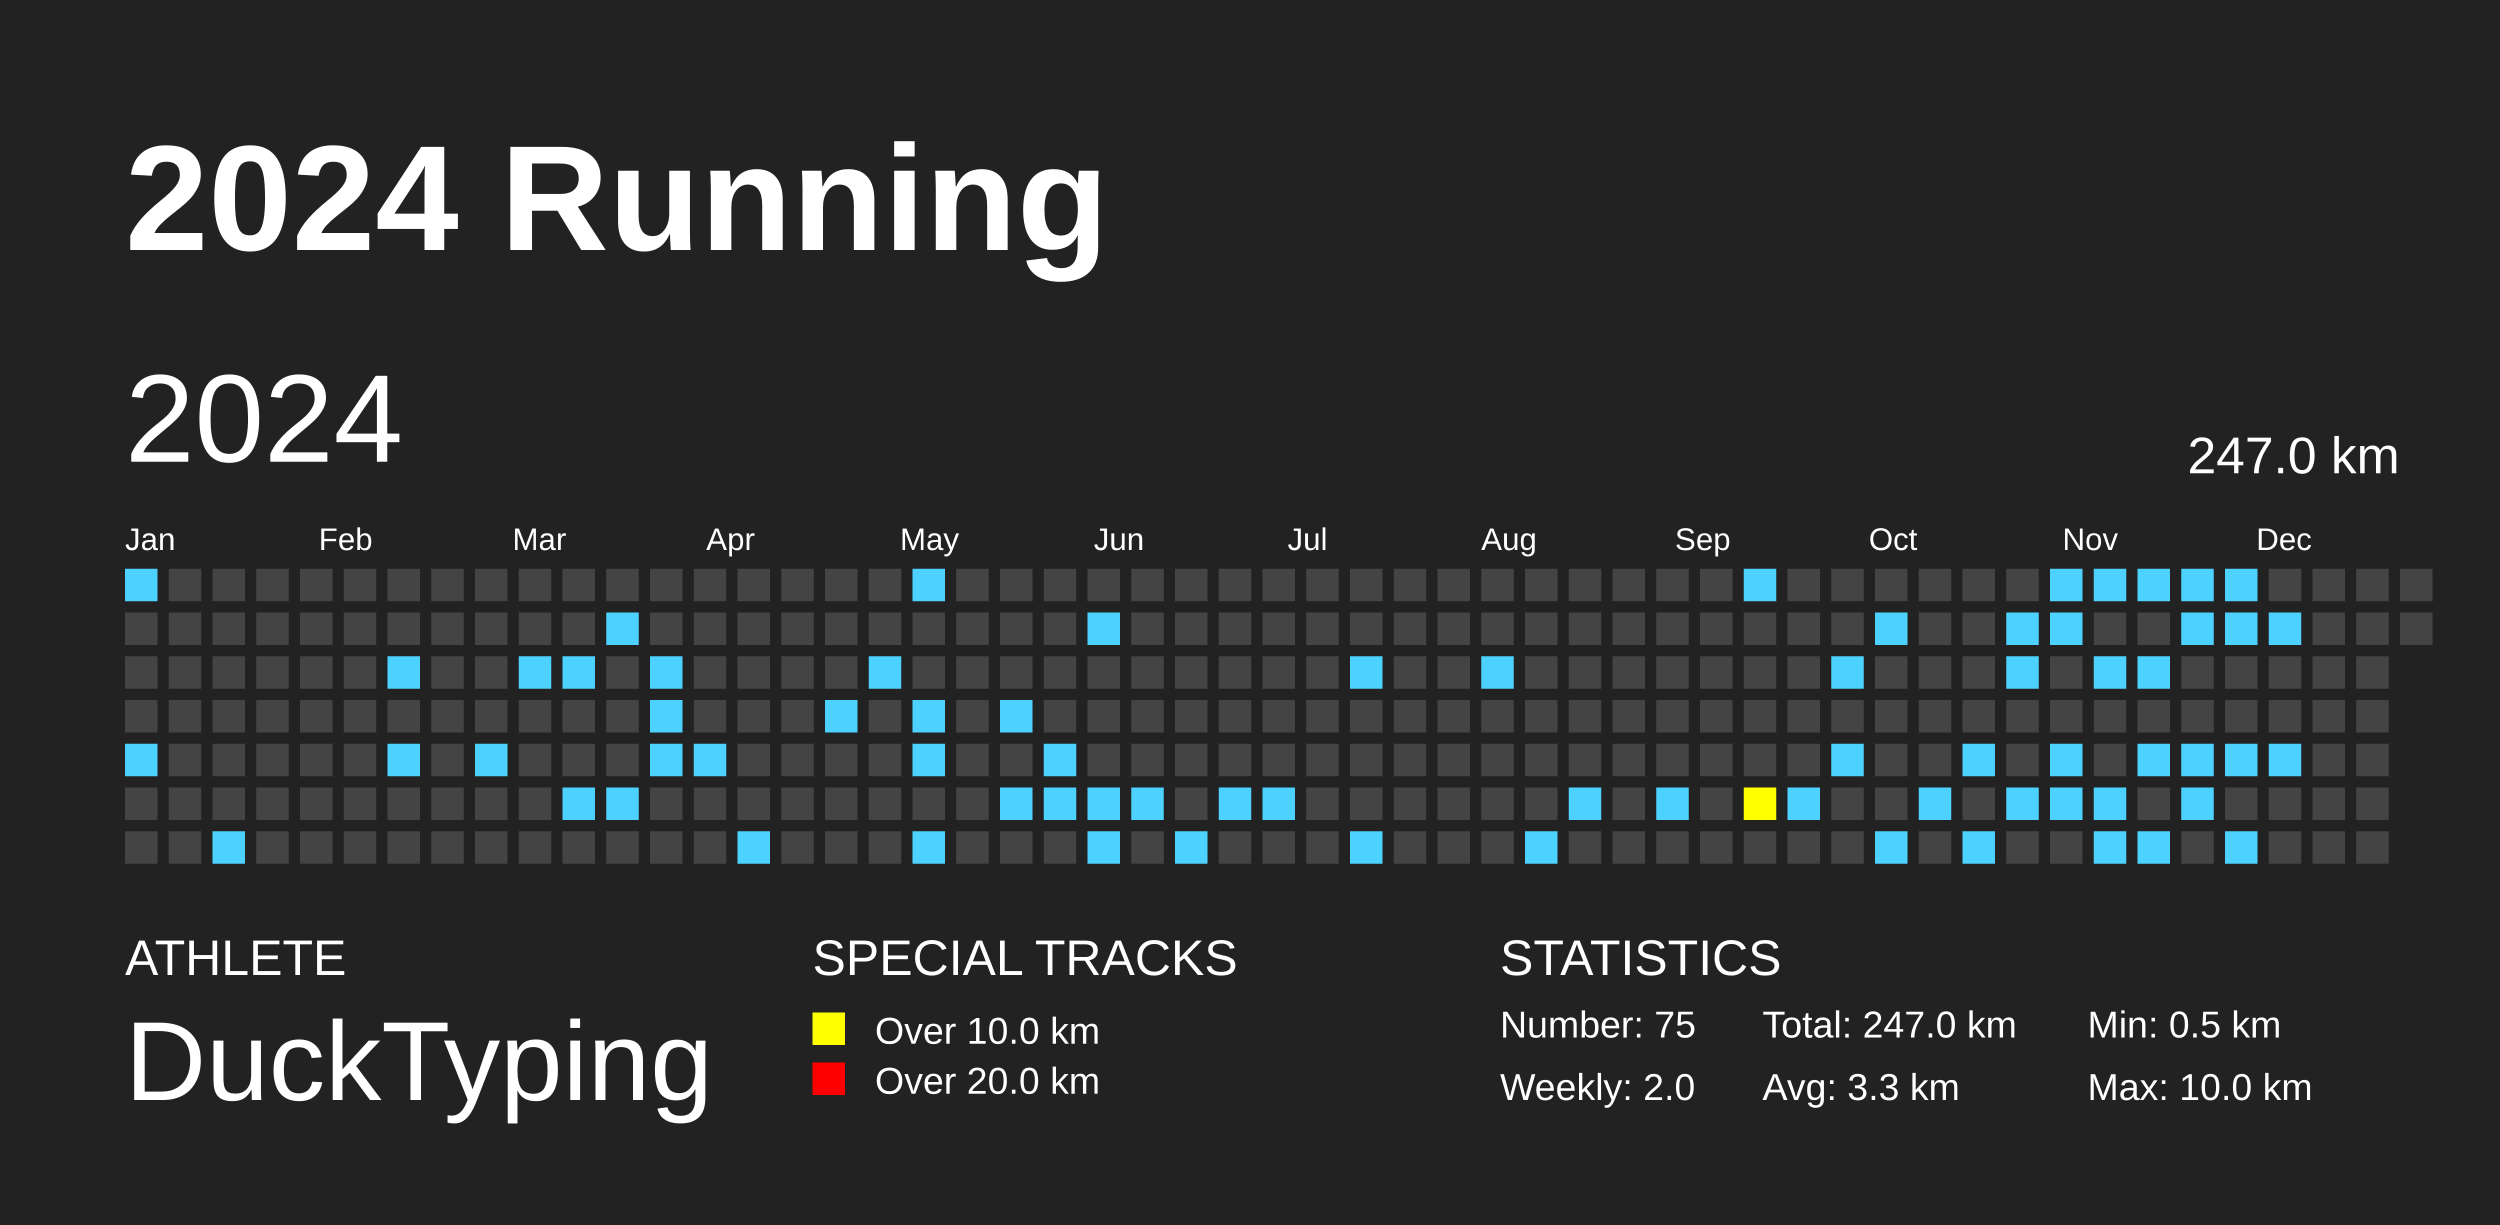
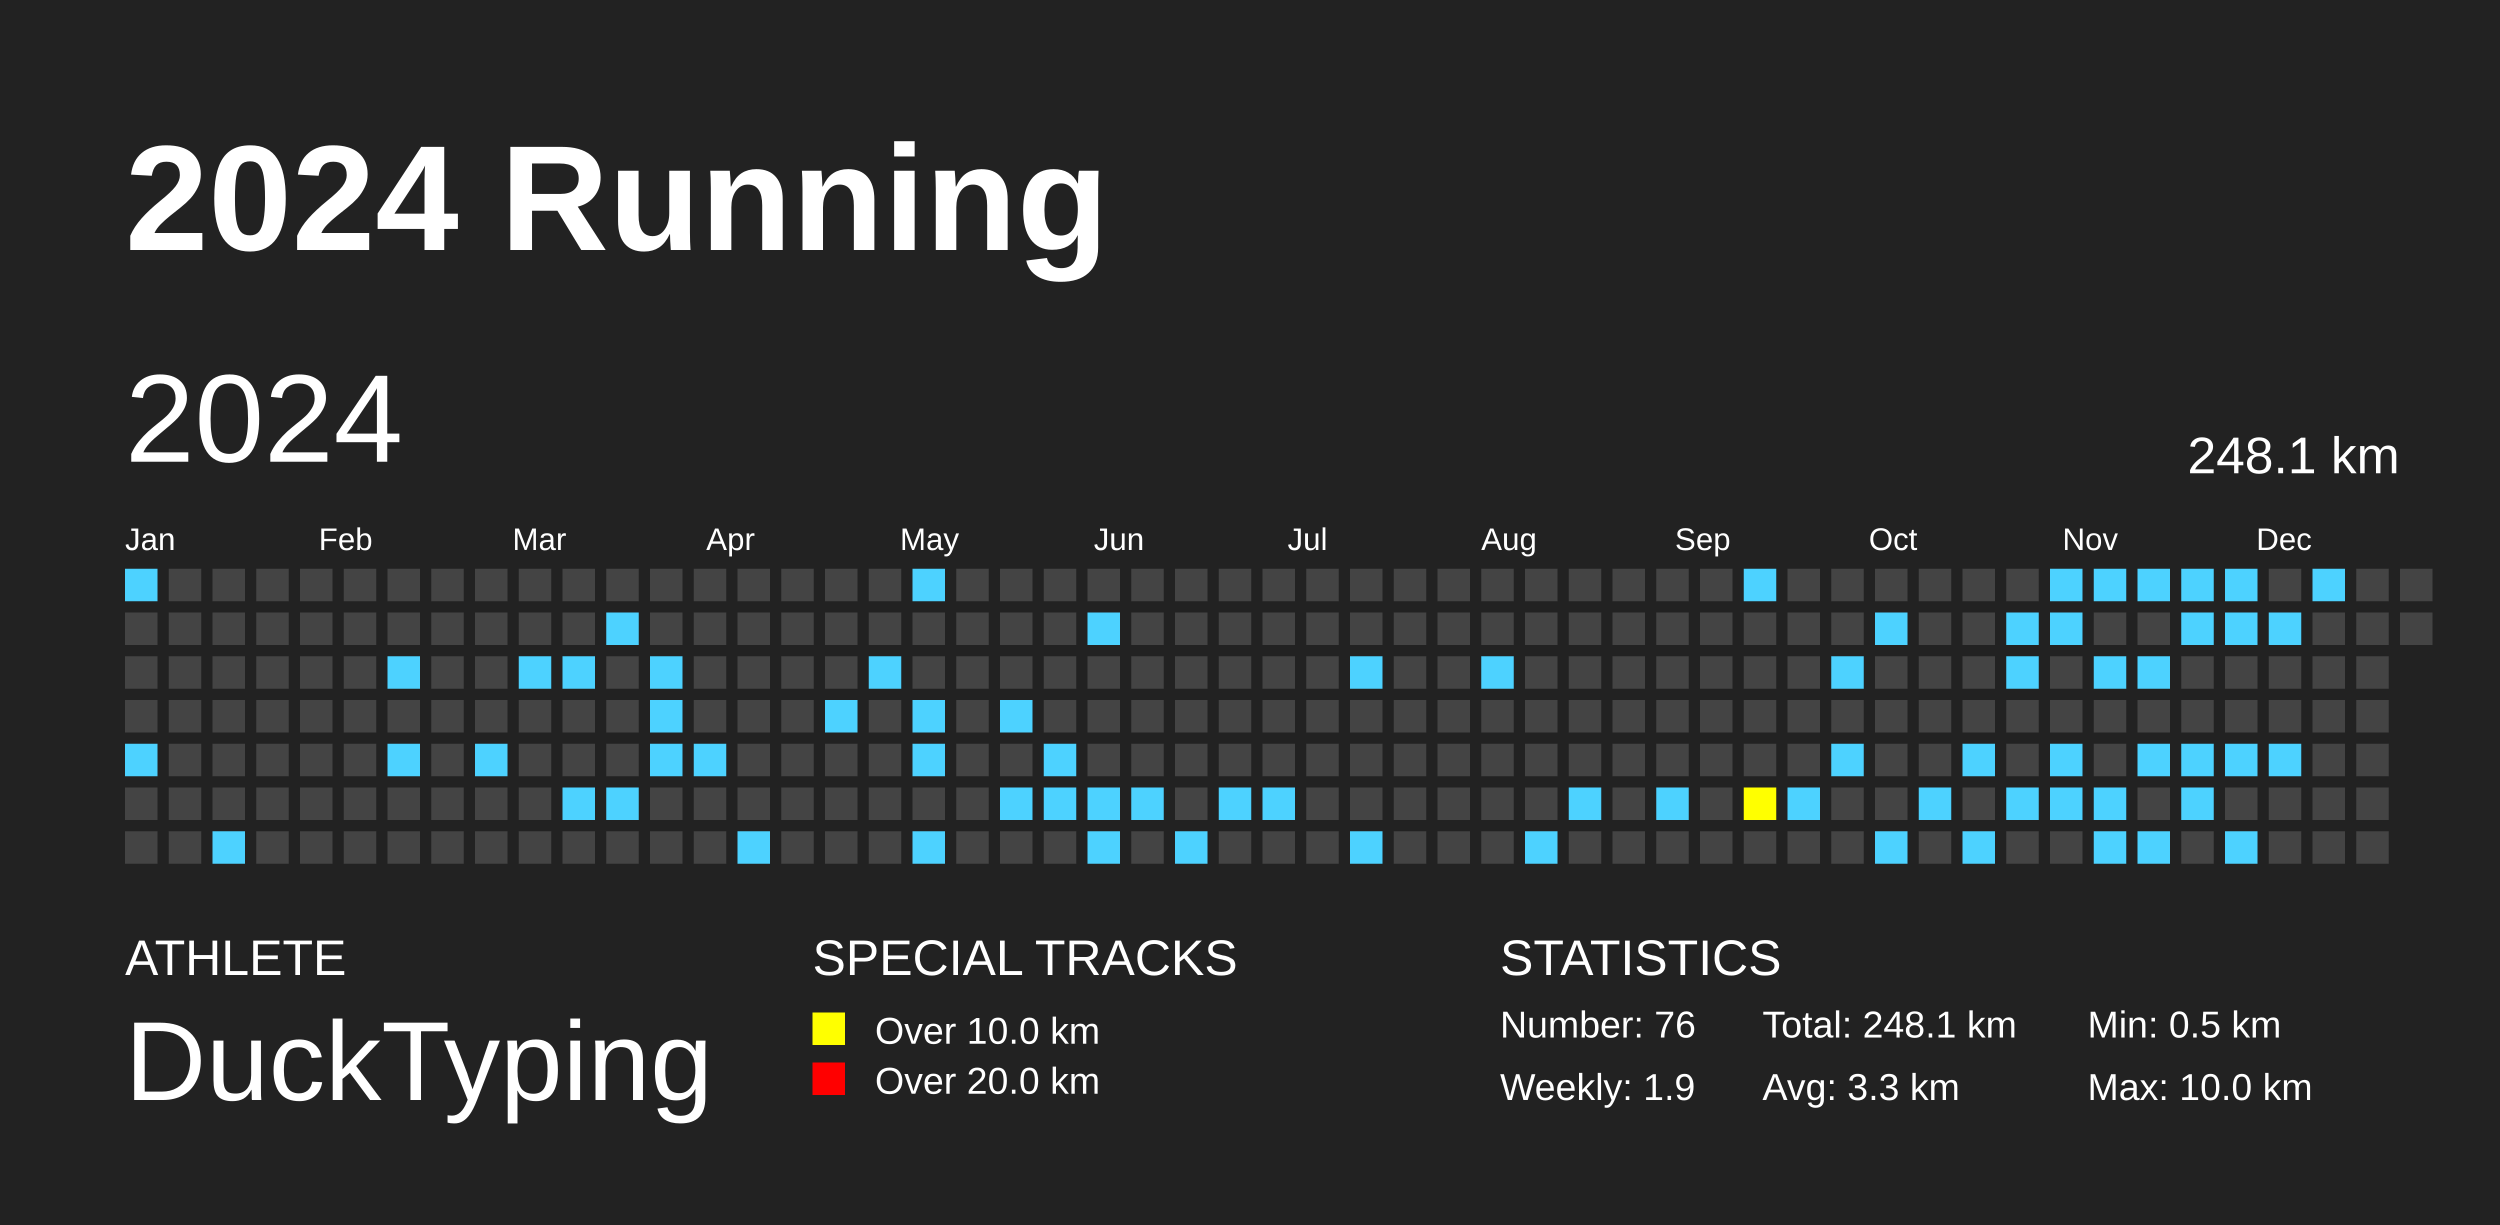
<svg xmlns="http://www.w3.org/2000/svg" baseProfile="full" height="98mm" version="1.1" viewBox="0,0,200,98" width="200mm">
  <defs />
  <rect fill="#222222" height="98" width="200" x="0" y="0" />
  <text fill="#FFFFFF" style="font-size:12px; font-family:Arial; font-weight:bold;" x="10" y="20">2024 Running</text>
  <text fill="#FFFFFF" style="font-size:4px; font-family:Arial" x="10" y="78">ATHLETE</text>
  <text fill="#FFFFFF" style="font-size:9px; font-family:Arial" x="10" y="88">DuckTyping</text>
  <text fill="#FFFFFF" style="font-size:4px; font-family:Arial" x="65" y="78">SPECIAL TRACKS</text>
  <rect fill="yellow" height="2.6" width="2.6" x="65" y="81" />
  <text fill="#FFFFFF" style="font-size:3px; font-family:Arial" x="70" y="83.5">Over 10.0 km</text>
  <rect fill="red" height="2.6" width="2.6" x="65" y="85" />
  <text fill="#FFFFFF" style="font-size:3px; font-family:Arial" x="70" y="87.5">Over 20.0 km</text>
  <text fill="#FFFFFF" style="font-size:4px; font-family:Arial" x="120" y="78">STATISTICS</text>
-   <text fill="#FFFFFF" style="font-size:3px; font-family:Arial" x="120" y="83">Number: 75</text>
-   <text fill="#FFFFFF" style="font-size:3px; font-family:Arial" x="120" y="88">Weekly: 2.0</text>
-   <text fill="#FFFFFF" style="font-size:3px; font-family:Arial" x="141" y="83">Total: 247.0 km</text>
+   <text fill="#FFFFFF" style="font-size:3px; font-family:Arial" x="120" y="83">Number: 76</text>
+   <text fill="#FFFFFF" style="font-size:3px; font-family:Arial" x="120" y="88">Weekly: 1.9</text>
+   <text fill="#FFFFFF" style="font-size:3px; font-family:Arial" x="141" y="83">Total: 248.1 km</text>
  <text fill="#FFFFFF" style="font-size:3px; font-family:Arial" x="141" y="88">Avg: 3.3 km</text>
  <text fill="#FFFFFF" style="font-size:3px; font-family:Arial" x="167" y="83">Min: 0.5 km</text>
  <text fill="#FFFFFF" style="font-size:3px; font-family:Arial" x="167" y="88">Max: 10.0 km</text>
  <text dominant-baseline="hanging" fill="#FFFFFF" style="font-size:10.0px; font-family:Arial;" x="10" y="30">2024</text>
-   <text dominant-baseline="hanging" fill="#FFFFFF" style="font-size:4.125px; font-family:Arial;" x="175" y="35">247.0 km</text>
+   <text dominant-baseline="hanging" fill="#FFFFFF" style="font-size:4.125px; font-family:Arial;" x="175" y="35">248.1 km</text>
  <text fill="#FFFFFF" style="font-size:2.5px; font-family:Arial" x="10.0" y="44">Jan</text>
  <text fill="#FFFFFF" style="font-size:2.5px; font-family:Arial" x="25.5" y="44">Feb</text>
  <text fill="#FFFFFF" style="font-size:2.5px; font-family:Arial" x="41.0" y="44">Mar</text>
  <text fill="#FFFFFF" style="font-size:2.5px; font-family:Arial" x="56.5" y="44">Apr</text>
  <text fill="#FFFFFF" style="font-size:2.5px; font-family:Arial" x="72.0" y="44">May</text>
  <text fill="#FFFFFF" style="font-size:2.5px; font-family:Arial" x="87.5" y="44">Jun</text>
  <text fill="#FFFFFF" style="font-size:2.5px; font-family:Arial" x="103.0" y="44">Jul</text>
  <text fill="#FFFFFF" style="font-size:2.5px; font-family:Arial" x="118.5" y="44">Aug</text>
  <text fill="#FFFFFF" style="font-size:2.5px; font-family:Arial" x="134.0" y="44">Sep</text>
  <text fill="#FFFFFF" style="font-size:2.5px; font-family:Arial" x="149.5" y="44">Oct</text>
  <text fill="#FFFFFF" style="font-size:2.5px; font-family:Arial" x="165.0" y="44">Nov</text>
  <text fill="#FFFFFF" style="font-size:2.5px; font-family:Arial" x="180.5" y="44">Dec</text>
  <rect fill="#4DD2FF" height="2.6" width="2.6" x="10.0" y="45.5" />
  <rect fill="#444444" height="2.6" width="2.6" x="10.0" y="49.0" />
  <rect fill="#444444" height="2.6" width="2.6" x="10.0" y="52.5" />
  <rect fill="#444444" height="2.6" width="2.6" x="10.0" y="56.0" />
  <rect fill="#4DD2FF" height="2.6" width="2.6" x="10.0" y="59.5" />
  <rect fill="#444444" height="2.6" width="2.6" x="10.0" y="63.0" />
  <rect fill="#444444" height="2.6" width="2.6" x="10.0" y="66.5" />
  <rect fill="#444444" height="2.6" width="2.6" x="13.5" y="45.5" />
  <rect fill="#444444" height="2.6" width="2.6" x="13.5" y="49.0" />
  <rect fill="#444444" height="2.6" width="2.6" x="13.5" y="52.5" />
  <rect fill="#444444" height="2.6" width="2.6" x="13.5" y="56.0" />
  <rect fill="#444444" height="2.6" width="2.6" x="13.5" y="59.5" />
  <rect fill="#444444" height="2.6" width="2.6" x="13.5" y="63.0" />
  <rect fill="#444444" height="2.6" width="2.6" x="13.5" y="66.5" />
  <rect fill="#444444" height="2.6" width="2.6" x="17.0" y="45.5" />
  <rect fill="#444444" height="2.6" width="2.6" x="17.0" y="49.0" />
  <rect fill="#444444" height="2.6" width="2.6" x="17.0" y="52.5" />
  <rect fill="#444444" height="2.6" width="2.6" x="17.0" y="56.0" />
  <rect fill="#444444" height="2.6" width="2.6" x="17.0" y="59.5" />
  <rect fill="#444444" height="2.6" width="2.6" x="17.0" y="63.0" />
  <rect fill="#4DD2FF" height="2.6" width="2.6" x="17.0" y="66.5" />
  <rect fill="#444444" height="2.6" width="2.6" x="20.5" y="45.5" />
  <rect fill="#444444" height="2.6" width="2.6" x="20.5" y="49.0" />
  <rect fill="#444444" height="2.6" width="2.6" x="20.5" y="52.5" />
  <rect fill="#444444" height="2.6" width="2.6" x="20.5" y="56.0" />
  <rect fill="#444444" height="2.6" width="2.6" x="20.5" y="59.5" />
  <rect fill="#444444" height="2.6" width="2.6" x="20.5" y="63.0" />
  <rect fill="#444444" height="2.6" width="2.6" x="20.5" y="66.5" />
  <rect fill="#444444" height="2.6" width="2.6" x="24.0" y="45.5" />
  <rect fill="#444444" height="2.6" width="2.6" x="24.0" y="49.0" />
  <rect fill="#444444" height="2.6" width="2.6" x="24.0" y="52.5" />
  <rect fill="#444444" height="2.6" width="2.6" x="24.0" y="56.0" />
  <rect fill="#444444" height="2.6" width="2.6" x="24.0" y="59.5" />
  <rect fill="#444444" height="2.6" width="2.6" x="24.0" y="63.0" />
  <rect fill="#444444" height="2.6" width="2.6" x="24.0" y="66.5" />
  <rect fill="#444444" height="2.6" width="2.6" x="27.5" y="45.5" />
  <rect fill="#444444" height="2.6" width="2.6" x="27.5" y="49.0" />
  <rect fill="#444444" height="2.6" width="2.6" x="27.5" y="52.5" />
  <rect fill="#444444" height="2.6" width="2.6" x="27.5" y="56.0" />
  <rect fill="#444444" height="2.6" width="2.6" x="27.5" y="59.5" />
  <rect fill="#444444" height="2.6" width="2.6" x="27.5" y="63.0" />
  <rect fill="#444444" height="2.6" width="2.6" x="27.5" y="66.5" />
  <rect fill="#444444" height="2.6" width="2.6" x="31.0" y="45.5" />
  <rect fill="#444444" height="2.6" width="2.6" x="31.0" y="49.0" />
  <rect fill="#4DD2FF" height="2.6" width="2.6" x="31.0" y="52.5" />
  <rect fill="#444444" height="2.6" width="2.6" x="31.0" y="56.0" />
  <rect fill="#4DD2FF" height="2.6" width="2.6" x="31.0" y="59.5" />
  <rect fill="#444444" height="2.6" width="2.6" x="31.0" y="63.0" />
  <rect fill="#444444" height="2.6" width="2.6" x="31.0" y="66.5" />
  <rect fill="#444444" height="2.6" width="2.6" x="34.5" y="45.5" />
  <rect fill="#444444" height="2.6" width="2.6" x="34.5" y="49.0" />
  <rect fill="#444444" height="2.6" width="2.6" x="34.5" y="52.5" />
  <rect fill="#444444" height="2.6" width="2.6" x="34.5" y="56.0" />
  <rect fill="#444444" height="2.6" width="2.6" x="34.5" y="59.5" />
  <rect fill="#444444" height="2.6" width="2.6" x="34.5" y="63.0" />
  <rect fill="#444444" height="2.6" width="2.6" x="34.5" y="66.5" />
  <rect fill="#444444" height="2.6" width="2.6" x="38.0" y="45.5" />
  <rect fill="#444444" height="2.6" width="2.6" x="38.0" y="49.0" />
  <rect fill="#444444" height="2.6" width="2.6" x="38.0" y="52.5" />
  <rect fill="#444444" height="2.6" width="2.6" x="38.0" y="56.0" />
  <rect fill="#4DD2FF" height="2.6" width="2.6" x="38.0" y="59.5" />
  <rect fill="#444444" height="2.6" width="2.6" x="38.0" y="63.0" />
  <rect fill="#444444" height="2.6" width="2.6" x="38.0" y="66.5" />
  <rect fill="#444444" height="2.6" width="2.6" x="41.5" y="45.5" />
  <rect fill="#444444" height="2.6" width="2.6" x="41.5" y="49.0" />
  <rect fill="#4DD2FF" height="2.6" width="2.6" x="41.5" y="52.5" />
  <rect fill="#444444" height="2.6" width="2.6" x="41.5" y="56.0" />
  <rect fill="#444444" height="2.6" width="2.6" x="41.5" y="59.5" />
  <rect fill="#444444" height="2.6" width="2.6" x="41.5" y="63.0" />
  <rect fill="#444444" height="2.6" width="2.6" x="41.5" y="66.5" />
  <rect fill="#444444" height="2.6" width="2.6" x="45.0" y="45.5" />
  <rect fill="#444444" height="2.6" width="2.6" x="45.0" y="49.0" />
  <rect fill="#4DD2FF" height="2.6" width="2.6" x="45.0" y="52.5" />
  <rect fill="#444444" height="2.6" width="2.6" x="45.0" y="56.0" />
  <rect fill="#444444" height="2.6" width="2.6" x="45.0" y="59.5" />
  <rect fill="#4DD2FF" height="2.6" width="2.6" x="45.0" y="63.0" />
  <rect fill="#444444" height="2.6" width="2.6" x="45.0" y="66.5" />
  <rect fill="#444444" height="2.6" width="2.6" x="48.5" y="45.5" />
  <rect fill="#4DD2FF" height="2.6" width="2.6" x="48.5" y="49.0" />
  <rect fill="#444444" height="2.6" width="2.6" x="48.5" y="52.5" />
  <rect fill="#444444" height="2.6" width="2.6" x="48.5" y="56.0" />
  <rect fill="#444444" height="2.6" width="2.6" x="48.5" y="59.5" />
  <rect fill="#4DD2FF" height="2.6" width="2.6" x="48.5" y="63.0" />
  <rect fill="#444444" height="2.6" width="2.6" x="48.5" y="66.5" />
  <rect fill="#444444" height="2.6" width="2.6" x="52.0" y="45.5" />
  <rect fill="#444444" height="2.6" width="2.6" x="52.0" y="49.0" />
  <rect fill="#4DD2FF" height="2.6" width="2.6" x="52.0" y="52.5" />
  <rect fill="#4DD2FF" height="2.6" width="2.6" x="52.0" y="56.0" />
  <rect fill="#4DD2FF" height="2.6" width="2.6" x="52.0" y="59.5" />
  <rect fill="#444444" height="2.6" width="2.6" x="52.0" y="63.0" />
  <rect fill="#444444" height="2.6" width="2.6" x="52.0" y="66.5" />
  <rect fill="#444444" height="2.6" width="2.6" x="55.5" y="45.5" />
  <rect fill="#444444" height="2.6" width="2.6" x="55.5" y="49.0" />
  <rect fill="#444444" height="2.6" width="2.6" x="55.5" y="52.5" />
  <rect fill="#444444" height="2.6" width="2.6" x="55.5" y="56.0" />
  <rect fill="#4DD2FF" height="2.6" width="2.6" x="55.5" y="59.5" />
  <rect fill="#444444" height="2.6" width="2.6" x="55.5" y="63.0" />
  <rect fill="#444444" height="2.6" width="2.6" x="55.5" y="66.5" />
  <rect fill="#444444" height="2.6" width="2.6" x="59.0" y="45.5" />
  <rect fill="#444444" height="2.6" width="2.6" x="59.0" y="49.0" />
  <rect fill="#444444" height="2.6" width="2.6" x="59.0" y="52.5" />
  <rect fill="#444444" height="2.6" width="2.6" x="59.0" y="56.0" />
  <rect fill="#444444" height="2.6" width="2.6" x="59.0" y="59.5" />
  <rect fill="#444444" height="2.6" width="2.6" x="59.0" y="63.0" />
  <rect fill="#4DD2FF" height="2.6" width="2.6" x="59.0" y="66.5" />
  <rect fill="#444444" height="2.6" width="2.6" x="62.5" y="45.5" />
  <rect fill="#444444" height="2.6" width="2.6" x="62.5" y="49.0" />
  <rect fill="#444444" height="2.6" width="2.6" x="62.5" y="52.5" />
  <rect fill="#444444" height="2.6" width="2.6" x="62.5" y="56.0" />
  <rect fill="#444444" height="2.6" width="2.6" x="62.5" y="59.5" />
  <rect fill="#444444" height="2.6" width="2.6" x="62.5" y="63.0" />
  <rect fill="#444444" height="2.6" width="2.6" x="62.5" y="66.5" />
  <rect fill="#444444" height="2.6" width="2.6" x="66.0" y="45.5" />
  <rect fill="#444444" height="2.6" width="2.6" x="66.0" y="49.0" />
  <rect fill="#444444" height="2.6" width="2.6" x="66.0" y="52.5" />
  <rect fill="#4DD2FF" height="2.6" width="2.6" x="66.0" y="56.0" />
  <rect fill="#444444" height="2.6" width="2.6" x="66.0" y="59.5" />
  <rect fill="#444444" height="2.6" width="2.6" x="66.0" y="63.0" />
  <rect fill="#444444" height="2.6" width="2.6" x="66.0" y="66.5" />
  <rect fill="#444444" height="2.6" width="2.6" x="69.5" y="45.5" />
  <rect fill="#444444" height="2.6" width="2.6" x="69.5" y="49.0" />
  <rect fill="#4DD2FF" height="2.6" width="2.6" x="69.5" y="52.5" />
  <rect fill="#444444" height="2.6" width="2.6" x="69.5" y="56.0" />
  <rect fill="#444444" height="2.6" width="2.6" x="69.5" y="59.5" />
  <rect fill="#444444" height="2.6" width="2.6" x="69.5" y="63.0" />
  <rect fill="#444444" height="2.6" width="2.6" x="69.5" y="66.5" />
  <rect fill="#4DD2FF" height="2.6" width="2.6" x="73.0" y="45.5" />
  <rect fill="#444444" height="2.6" width="2.6" x="73.0" y="49.0" />
  <rect fill="#444444" height="2.6" width="2.6" x="73.0" y="52.5" />
  <rect fill="#4DD2FF" height="2.6" width="2.6" x="73.0" y="56.0" />
  <rect fill="#4DD2FF" height="2.6" width="2.6" x="73.0" y="59.5" />
  <rect fill="#444444" height="2.6" width="2.6" x="73.0" y="63.0" />
  <rect fill="#4DD2FF" height="2.6" width="2.6" x="73.0" y="66.5" />
  <rect fill="#444444" height="2.6" width="2.6" x="76.5" y="45.5" />
  <rect fill="#444444" height="2.6" width="2.6" x="76.5" y="49.0" />
  <rect fill="#444444" height="2.6" width="2.6" x="76.5" y="52.5" />
  <rect fill="#444444" height="2.6" width="2.6" x="76.5" y="56.0" />
  <rect fill="#444444" height="2.6" width="2.6" x="76.5" y="59.5" />
  <rect fill="#444444" height="2.6" width="2.6" x="76.5" y="63.0" />
  <rect fill="#444444" height="2.6" width="2.6" x="76.5" y="66.5" />
  <rect fill="#444444" height="2.6" width="2.6" x="80.0" y="45.5" />
  <rect fill="#444444" height="2.6" width="2.6" x="80.0" y="49.0" />
  <rect fill="#444444" height="2.6" width="2.6" x="80.0" y="52.5" />
  <rect fill="#4DD2FF" height="2.6" width="2.6" x="80.0" y="56.0" />
  <rect fill="#444444" height="2.6" width="2.6" x="80.0" y="59.5" />
  <rect fill="#4DD2FF" height="2.6" width="2.6" x="80.0" y="63.0" />
  <rect fill="#444444" height="2.6" width="2.6" x="80.0" y="66.5" />
  <rect fill="#444444" height="2.6" width="2.6" x="83.5" y="45.5" />
  <rect fill="#444444" height="2.6" width="2.6" x="83.5" y="49.0" />
  <rect fill="#444444" height="2.6" width="2.6" x="83.5" y="52.5" />
  <rect fill="#444444" height="2.6" width="2.6" x="83.5" y="56.0" />
  <rect fill="#4DD2FF" height="2.6" width="2.6" x="83.5" y="59.5" />
  <rect fill="#4DD2FF" height="2.6" width="2.6" x="83.5" y="63.0" />
  <rect fill="#444444" height="2.6" width="2.6" x="83.5" y="66.5" />
  <rect fill="#444444" height="2.6" width="2.6" x="87.0" y="45.5" />
  <rect fill="#4DD2FF" height="2.6" width="2.6" x="87.0" y="49.0" />
  <rect fill="#444444" height="2.6" width="2.6" x="87.0" y="52.5" />
  <rect fill="#444444" height="2.6" width="2.6" x="87.0" y="56.0" />
  <rect fill="#444444" height="2.6" width="2.6" x="87.0" y="59.5" />
  <rect fill="#4DD2FF" height="2.6" width="2.6" x="87.0" y="63.0" />
  <rect fill="#4DD2FF" height="2.6" width="2.6" x="87.0" y="66.5" />
  <rect fill="#444444" height="2.6" width="2.6" x="90.5" y="45.5" />
  <rect fill="#444444" height="2.6" width="2.6" x="90.5" y="49.0" />
  <rect fill="#444444" height="2.6" width="2.6" x="90.5" y="52.5" />
  <rect fill="#444444" height="2.6" width="2.6" x="90.5" y="56.0" />
  <rect fill="#444444" height="2.6" width="2.6" x="90.5" y="59.5" />
  <rect fill="#4DD2FF" height="2.6" width="2.6" x="90.5" y="63.0" />
  <rect fill="#444444" height="2.6" width="2.6" x="90.5" y="66.5" />
  <rect fill="#444444" height="2.6" width="2.6" x="94.0" y="45.5" />
  <rect fill="#444444" height="2.6" width="2.6" x="94.0" y="49.0" />
  <rect fill="#444444" height="2.6" width="2.6" x="94.0" y="52.5" />
  <rect fill="#444444" height="2.6" width="2.6" x="94.0" y="56.0" />
  <rect fill="#444444" height="2.6" width="2.6" x="94.0" y="59.5" />
  <rect fill="#444444" height="2.6" width="2.6" x="94.0" y="63.0" />
  <rect fill="#4DD2FF" height="2.6" width="2.6" x="94.0" y="66.5" />
  <rect fill="#444444" height="2.6" width="2.6" x="97.5" y="45.5" />
  <rect fill="#444444" height="2.6" width="2.6" x="97.5" y="49.0" />
  <rect fill="#444444" height="2.6" width="2.6" x="97.5" y="52.5" />
  <rect fill="#444444" height="2.6" width="2.6" x="97.5" y="56.0" />
  <rect fill="#444444" height="2.6" width="2.6" x="97.5" y="59.5" />
  <rect fill="#4DD2FF" height="2.6" width="2.6" x="97.5" y="63.0" />
  <rect fill="#444444" height="2.6" width="2.6" x="97.5" y="66.5" />
  <rect fill="#444444" height="2.6" width="2.6" x="101.0" y="45.5" />
  <rect fill="#444444" height="2.6" width="2.6" x="101.0" y="49.0" />
  <rect fill="#444444" height="2.6" width="2.6" x="101.0" y="52.5" />
  <rect fill="#444444" height="2.6" width="2.6" x="101.0" y="56.0" />
  <rect fill="#444444" height="2.6" width="2.6" x="101.0" y="59.5" />
  <rect fill="#4DD2FF" height="2.6" width="2.6" x="101.0" y="63.0" />
  <rect fill="#444444" height="2.6" width="2.6" x="101.0" y="66.5" />
  <rect fill="#444444" height="2.6" width="2.6" x="104.5" y="45.5" />
  <rect fill="#444444" height="2.6" width="2.6" x="104.5" y="49.0" />
  <rect fill="#444444" height="2.6" width="2.6" x="104.5" y="52.5" />
  <rect fill="#444444" height="2.6" width="2.6" x="104.5" y="56.0" />
  <rect fill="#444444" height="2.6" width="2.6" x="104.5" y="59.5" />
  <rect fill="#444444" height="2.6" width="2.6" x="104.5" y="63.0" />
  <rect fill="#444444" height="2.6" width="2.6" x="104.5" y="66.5" />
  <rect fill="#444444" height="2.6" width="2.6" x="108.0" y="45.5" />
  <rect fill="#444444" height="2.6" width="2.6" x="108.0" y="49.0" />
  <rect fill="#4DD2FF" height="2.6" width="2.6" x="108.0" y="52.5" />
  <rect fill="#444444" height="2.6" width="2.6" x="108.0" y="56.0" />
  <rect fill="#444444" height="2.6" width="2.6" x="108.0" y="59.5" />
  <rect fill="#444444" height="2.6" width="2.6" x="108.0" y="63.0" />
  <rect fill="#4DD2FF" height="2.6" width="2.6" x="108.0" y="66.5" />
  <rect fill="#444444" height="2.6" width="2.6" x="111.5" y="45.5" />
  <rect fill="#444444" height="2.6" width="2.6" x="111.5" y="49.0" />
  <rect fill="#444444" height="2.6" width="2.6" x="111.5" y="52.5" />
  <rect fill="#444444" height="2.6" width="2.6" x="111.5" y="56.0" />
  <rect fill="#444444" height="2.6" width="2.6" x="111.5" y="59.5" />
  <rect fill="#444444" height="2.6" width="2.6" x="111.5" y="63.0" />
  <rect fill="#444444" height="2.6" width="2.6" x="111.5" y="66.5" />
  <rect fill="#444444" height="2.6" width="2.6" x="115.0" y="45.5" />
  <rect fill="#444444" height="2.6" width="2.6" x="115.0" y="49.0" />
  <rect fill="#444444" height="2.6" width="2.6" x="115.0" y="52.5" />
  <rect fill="#444444" height="2.6" width="2.6" x="115.0" y="56.0" />
  <rect fill="#444444" height="2.6" width="2.6" x="115.0" y="59.5" />
  <rect fill="#444444" height="2.6" width="2.6" x="115.0" y="63.0" />
  <rect fill="#444444" height="2.6" width="2.6" x="115.0" y="66.5" />
  <rect fill="#444444" height="2.6" width="2.6" x="118.5" y="45.5" />
  <rect fill="#444444" height="2.6" width="2.6" x="118.5" y="49.0" />
  <rect fill="#4DD2FF" height="2.6" width="2.6" x="118.5" y="52.5" />
  <rect fill="#444444" height="2.6" width="2.6" x="118.5" y="56.0" />
  <rect fill="#444444" height="2.6" width="2.6" x="118.5" y="59.5" />
  <rect fill="#444444" height="2.6" width="2.6" x="118.5" y="63.0" />
  <rect fill="#444444" height="2.6" width="2.6" x="118.5" y="66.5" />
  <rect fill="#444444" height="2.6" width="2.6" x="122.0" y="45.5" />
  <rect fill="#444444" height="2.6" width="2.6" x="122.0" y="49.0" />
  <rect fill="#444444" height="2.6" width="2.6" x="122.0" y="52.5" />
  <rect fill="#444444" height="2.6" width="2.6" x="122.0" y="56.0" />
  <rect fill="#444444" height="2.6" width="2.6" x="122.0" y="59.5" />
  <rect fill="#444444" height="2.6" width="2.6" x="122.0" y="63.0" />
  <rect fill="#4DD2FF" height="2.6" width="2.6" x="122.0" y="66.5" />
  <rect fill="#444444" height="2.6" width="2.6" x="125.5" y="45.5" />
  <rect fill="#444444" height="2.6" width="2.6" x="125.5" y="49.0" />
  <rect fill="#444444" height="2.6" width="2.6" x="125.5" y="52.5" />
  <rect fill="#444444" height="2.6" width="2.6" x="125.5" y="56.0" />
  <rect fill="#444444" height="2.6" width="2.6" x="125.5" y="59.5" />
  <rect fill="#4DD2FF" height="2.6" width="2.6" x="125.5" y="63.0" />
  <rect fill="#444444" height="2.6" width="2.6" x="125.5" y="66.5" />
  <rect fill="#444444" height="2.6" width="2.6" x="129.0" y="45.5" />
  <rect fill="#444444" height="2.6" width="2.6" x="129.0" y="49.0" />
  <rect fill="#444444" height="2.6" width="2.6" x="129.0" y="52.5" />
  <rect fill="#444444" height="2.6" width="2.6" x="129.0" y="56.0" />
  <rect fill="#444444" height="2.6" width="2.6" x="129.0" y="59.5" />
  <rect fill="#444444" height="2.6" width="2.6" x="129.0" y="63.0" />
  <rect fill="#444444" height="2.6" width="2.6" x="129.0" y="66.5" />
  <rect fill="#444444" height="2.6" width="2.6" x="132.5" y="45.5" />
  <rect fill="#444444" height="2.6" width="2.6" x="132.5" y="49.0" />
  <rect fill="#444444" height="2.6" width="2.6" x="132.5" y="52.5" />
  <rect fill="#444444" height="2.6" width="2.6" x="132.5" y="56.0" />
  <rect fill="#444444" height="2.6" width="2.6" x="132.5" y="59.5" />
  <rect fill="#4DD2FF" height="2.6" width="2.6" x="132.5" y="63.0" />
  <rect fill="#444444" height="2.6" width="2.6" x="132.5" y="66.5" />
  <rect fill="#444444" height="2.6" width="2.6" x="136.0" y="45.5" />
  <rect fill="#444444" height="2.6" width="2.6" x="136.0" y="49.0" />
  <rect fill="#444444" height="2.6" width="2.6" x="136.0" y="52.5" />
  <rect fill="#444444" height="2.6" width="2.6" x="136.0" y="56.0" />
  <rect fill="#444444" height="2.6" width="2.6" x="136.0" y="59.5" />
  <rect fill="#444444" height="2.6" width="2.6" x="136.0" y="63.0" />
  <rect fill="#444444" height="2.6" width="2.6" x="136.0" y="66.5" />
  <rect fill="#4DD2FF" height="2.6" width="2.6" x="139.5" y="45.5" />
  <rect fill="#444444" height="2.6" width="2.6" x="139.5" y="49.0" />
  <rect fill="#444444" height="2.6" width="2.6" x="139.5" y="52.5" />
  <rect fill="#444444" height="2.6" width="2.6" x="139.5" y="56.0" />
  <rect fill="#444444" height="2.6" width="2.6" x="139.5" y="59.5" />
  <rect fill="yellow" height="2.6" width="2.6" x="139.5" y="63.0" />
  <rect fill="#444444" height="2.6" width="2.6" x="139.5" y="66.5" />
  <rect fill="#444444" height="2.6" width="2.6" x="143.0" y="45.5" />
  <rect fill="#444444" height="2.6" width="2.6" x="143.0" y="49.0" />
  <rect fill="#444444" height="2.6" width="2.6" x="143.0" y="52.5" />
  <rect fill="#444444" height="2.6" width="2.6" x="143.0" y="56.0" />
  <rect fill="#444444" height="2.6" width="2.6" x="143.0" y="59.5" />
  <rect fill="#4DD2FF" height="2.6" width="2.6" x="143.0" y="63.0" />
  <rect fill="#444444" height="2.6" width="2.6" x="143.0" y="66.5" />
  <rect fill="#444444" height="2.6" width="2.6" x="146.5" y="45.5" />
  <rect fill="#444444" height="2.6" width="2.6" x="146.5" y="49.0" />
  <rect fill="#4DD2FF" height="2.6" width="2.6" x="146.5" y="52.5" />
  <rect fill="#444444" height="2.6" width="2.6" x="146.5" y="56.0" />
  <rect fill="#4DD2FF" height="2.6" width="2.6" x="146.5" y="59.5" />
  <rect fill="#444444" height="2.6" width="2.6" x="146.5" y="63.0" />
  <rect fill="#444444" height="2.6" width="2.6" x="146.5" y="66.5" />
  <rect fill="#444444" height="2.6" width="2.6" x="150.0" y="45.5" />
  <rect fill="#4DD2FF" height="2.6" width="2.6" x="150.0" y="49.0" />
  <rect fill="#444444" height="2.6" width="2.6" x="150.0" y="52.5" />
  <rect fill="#444444" height="2.6" width="2.6" x="150.0" y="56.0" />
  <rect fill="#444444" height="2.6" width="2.6" x="150.0" y="59.5" />
  <rect fill="#444444" height="2.6" width="2.6" x="150.0" y="63.0" />
  <rect fill="#4DD2FF" height="2.6" width="2.6" x="150.0" y="66.5" />
  <rect fill="#444444" height="2.6" width="2.6" x="153.5" y="45.5" />
  <rect fill="#444444" height="2.6" width="2.6" x="153.5" y="49.0" />
  <rect fill="#444444" height="2.6" width="2.6" x="153.5" y="52.5" />
  <rect fill="#444444" height="2.6" width="2.6" x="153.5" y="56.0" />
  <rect fill="#444444" height="2.6" width="2.6" x="153.5" y="59.5" />
  <rect fill="#4DD2FF" height="2.6" width="2.6" x="153.5" y="63.0" />
  <rect fill="#444444" height="2.6" width="2.6" x="153.5" y="66.5" />
  <rect fill="#444444" height="2.6" width="2.6" x="157.0" y="45.5" />
  <rect fill="#444444" height="2.6" width="2.6" x="157.0" y="49.0" />
  <rect fill="#444444" height="2.6" width="2.6" x="157.0" y="52.5" />
  <rect fill="#444444" height="2.6" width="2.6" x="157.0" y="56.0" />
  <rect fill="#4DD2FF" height="2.6" width="2.6" x="157.0" y="59.5" />
  <rect fill="#444444" height="2.6" width="2.6" x="157.0" y="63.0" />
  <rect fill="#4DD2FF" height="2.6" width="2.6" x="157.0" y="66.5" />
  <rect fill="#444444" height="2.6" width="2.6" x="160.5" y="45.5" />
  <rect fill="#4DD2FF" height="2.6" width="2.6" x="160.5" y="49.0" />
  <rect fill="#4DD2FF" height="2.6" width="2.6" x="160.5" y="52.5" />
  <rect fill="#444444" height="2.6" width="2.6" x="160.5" y="56.0" />
  <rect fill="#444444" height="2.6" width="2.6" x="160.5" y="59.5" />
  <rect fill="#4DD2FF" height="2.6" width="2.6" x="160.5" y="63.0" />
  <rect fill="#444444" height="2.6" width="2.6" x="160.5" y="66.5" />
  <rect fill="#4DD2FF" height="2.6" width="2.6" x="164.0" y="45.5" />
  <rect fill="#4DD2FF" height="2.6" width="2.6" x="164.0" y="49.0" />
  <rect fill="#444444" height="2.6" width="2.6" x="164.0" y="52.5" />
  <rect fill="#444444" height="2.6" width="2.6" x="164.0" y="56.0" />
  <rect fill="#4DD2FF" height="2.6" width="2.6" x="164.0" y="59.5" />
  <rect fill="#4DD2FF" height="2.6" width="2.6" x="164.0" y="63.0" />
  <rect fill="#444444" height="2.6" width="2.6" x="164.0" y="66.5" />
  <rect fill="#4DD2FF" height="2.6" width="2.6" x="167.5" y="45.5" />
  <rect fill="#444444" height="2.6" width="2.6" x="167.5" y="49.0" />
  <rect fill="#4DD2FF" height="2.6" width="2.6" x="167.5" y="52.5" />
  <rect fill="#444444" height="2.6" width="2.6" x="167.5" y="56.0" />
  <rect fill="#444444" height="2.6" width="2.6" x="167.5" y="59.5" />
  <rect fill="#4DD2FF" height="2.6" width="2.6" x="167.5" y="63.0" />
  <rect fill="#4DD2FF" height="2.6" width="2.6" x="167.5" y="66.5" />
  <rect fill="#4DD2FF" height="2.6" width="2.6" x="171.0" y="45.5" />
  <rect fill="#444444" height="2.6" width="2.6" x="171.0" y="49.0" />
  <rect fill="#4DD2FF" height="2.6" width="2.6" x="171.0" y="52.5" />
  <rect fill="#444444" height="2.6" width="2.6" x="171.0" y="56.0" />
  <rect fill="#4DD2FF" height="2.6" width="2.6" x="171.0" y="59.5" />
  <rect fill="#444444" height="2.6" width="2.6" x="171.0" y="63.0" />
  <rect fill="#4DD2FF" height="2.6" width="2.6" x="171.0" y="66.5" />
  <rect fill="#4DD2FF" height="2.6" width="2.6" x="174.5" y="45.5" />
  <rect fill="#4DD2FF" height="2.6" width="2.6" x="174.5" y="49.0" />
  <rect fill="#444444" height="2.6" width="2.6" x="174.5" y="52.5" />
  <rect fill="#444444" height="2.6" width="2.6" x="174.5" y="56.0" />
  <rect fill="#4DD2FF" height="2.6" width="2.6" x="174.5" y="59.5" />
  <rect fill="#4DD2FF" height="2.6" width="2.6" x="174.5" y="63.0" />
  <rect fill="#444444" height="2.6" width="2.6" x="174.5" y="66.5" />
  <rect fill="#4DD2FF" height="2.6" width="2.6" x="178.0" y="45.5" />
  <rect fill="#4DD2FF" height="2.6" width="2.6" x="178.0" y="49.0" />
  <rect fill="#444444" height="2.6" width="2.6" x="178.0" y="52.5" />
  <rect fill="#444444" height="2.6" width="2.6" x="178.0" y="56.0" />
  <rect fill="#4DD2FF" height="2.6" width="2.6" x="178.0" y="59.5" />
  <rect fill="#444444" height="2.6" width="2.6" x="178.0" y="63.0" />
  <rect fill="#4DD2FF" height="2.6" width="2.6" x="178.0" y="66.5" />
  <rect fill="#444444" height="2.6" width="2.6" x="181.5" y="45.5" />
  <rect fill="#4DD2FF" height="2.6" width="2.6" x="181.5" y="49.0" />
  <rect fill="#444444" height="2.6" width="2.6" x="181.5" y="52.5" />
  <rect fill="#444444" height="2.6" width="2.6" x="181.5" y="56.0" />
  <rect fill="#4DD2FF" height="2.6" width="2.6" x="181.5" y="59.5" />
  <rect fill="#444444" height="2.6" width="2.6" x="181.5" y="63.0" />
  <rect fill="#444444" height="2.6" width="2.6" x="181.5" y="66.5" />
-   <rect fill="#444444" height="2.6" width="2.6" x="185.0" y="45.5" />
+   <rect fill="#4DD2FF" height="2.6" width="2.6" x="185.0" y="45.5" />
  <rect fill="#444444" height="2.6" width="2.6" x="185.0" y="49.0" />
  <rect fill="#444444" height="2.6" width="2.6" x="185.0" y="52.5" />
  <rect fill="#444444" height="2.6" width="2.6" x="185.0" y="56.0" />
  <rect fill="#444444" height="2.6" width="2.6" x="185.0" y="59.5" />
  <rect fill="#444444" height="2.6" width="2.6" x="185.0" y="63.0" />
  <rect fill="#444444" height="2.6" width="2.6" x="185.0" y="66.5" />
  <rect fill="#444444" height="2.6" width="2.6" x="188.5" y="45.5" />
  <rect fill="#444444" height="2.6" width="2.6" x="188.5" y="49.0" />
  <rect fill="#444444" height="2.6" width="2.6" x="188.5" y="52.5" />
  <rect fill="#444444" height="2.6" width="2.6" x="188.5" y="56.0" />
  <rect fill="#444444" height="2.6" width="2.6" x="188.5" y="59.5" />
  <rect fill="#444444" height="2.6" width="2.6" x="188.5" y="63.0" />
  <rect fill="#444444" height="2.6" width="2.6" x="188.5" y="66.5" />
  <rect fill="#444444" height="2.6" width="2.6" x="192.0" y="45.5" />
  <rect fill="#444444" height="2.6" width="2.6" x="192.0" y="49.0" />
</svg>
